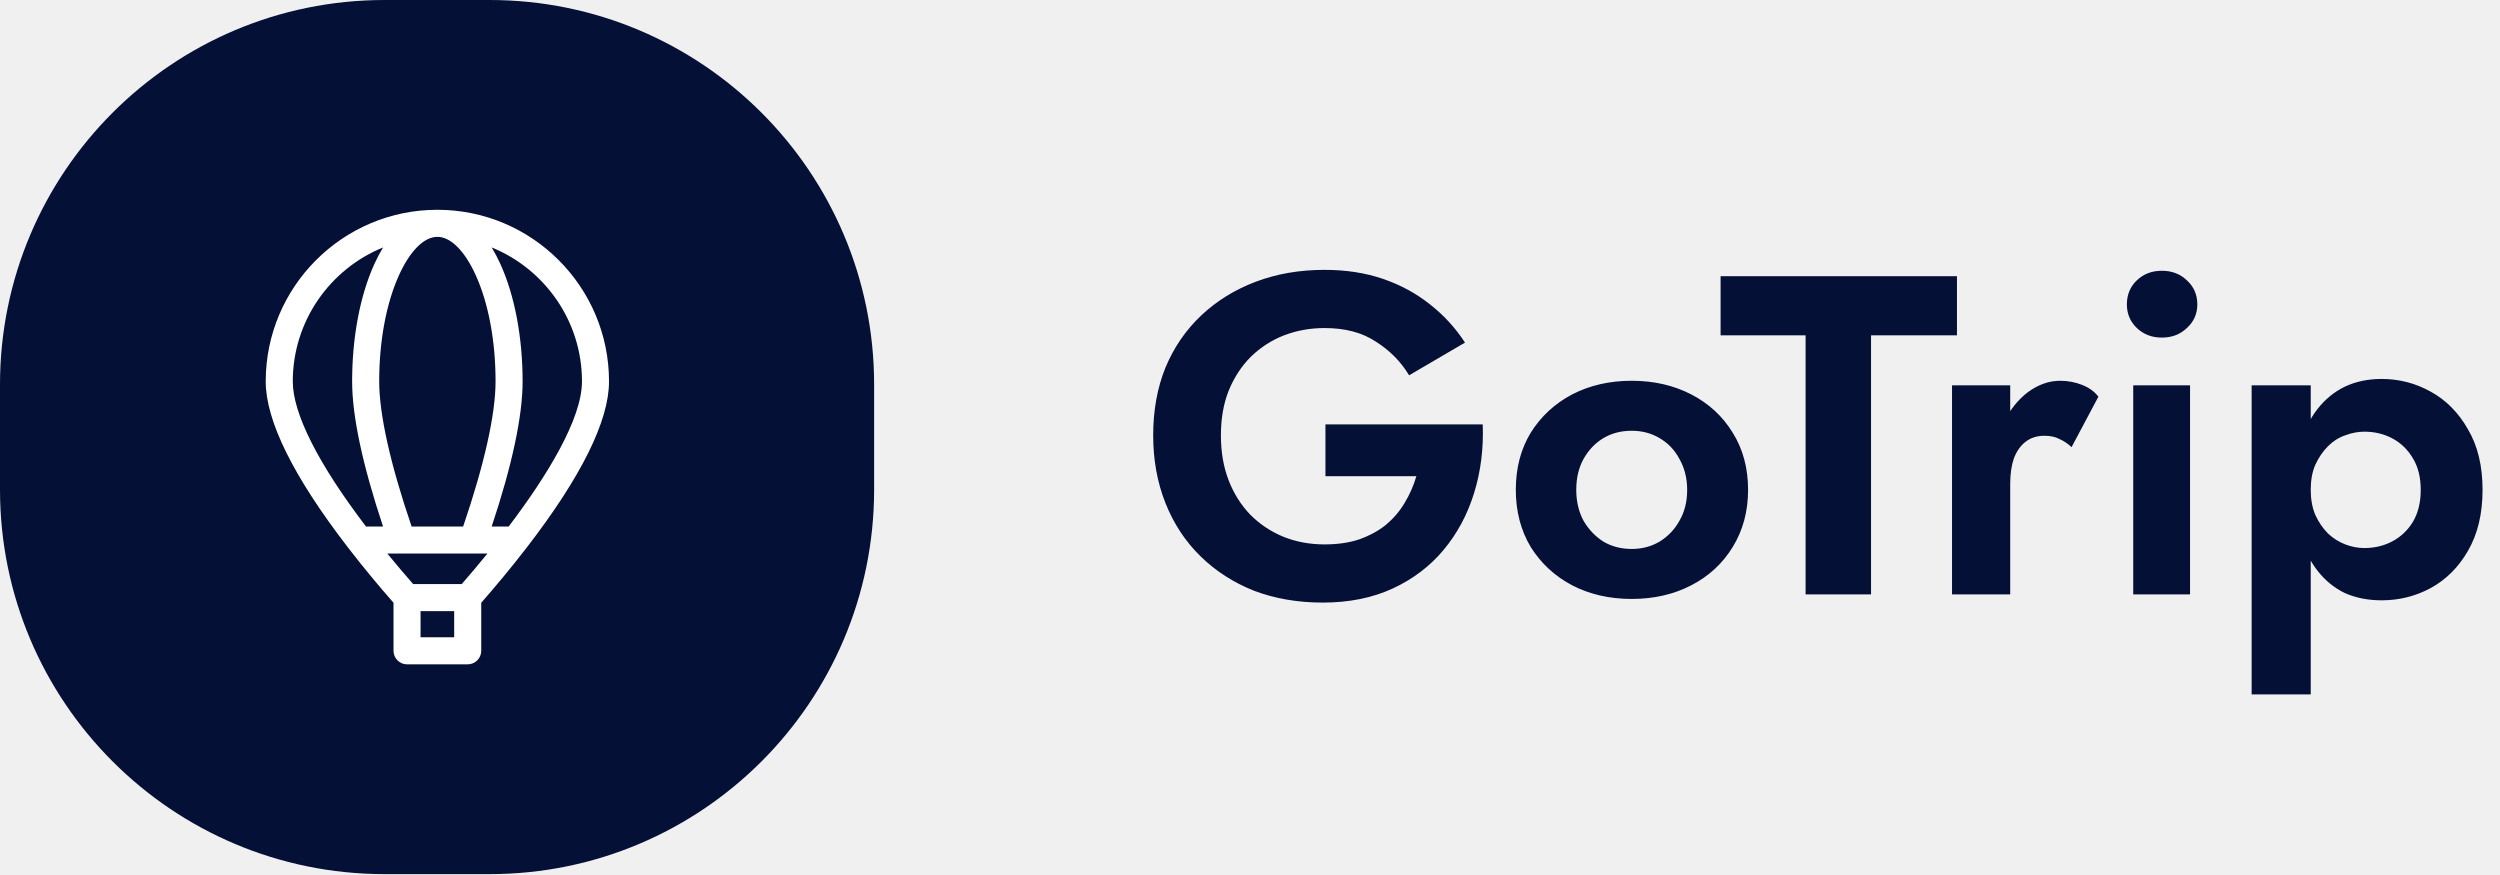
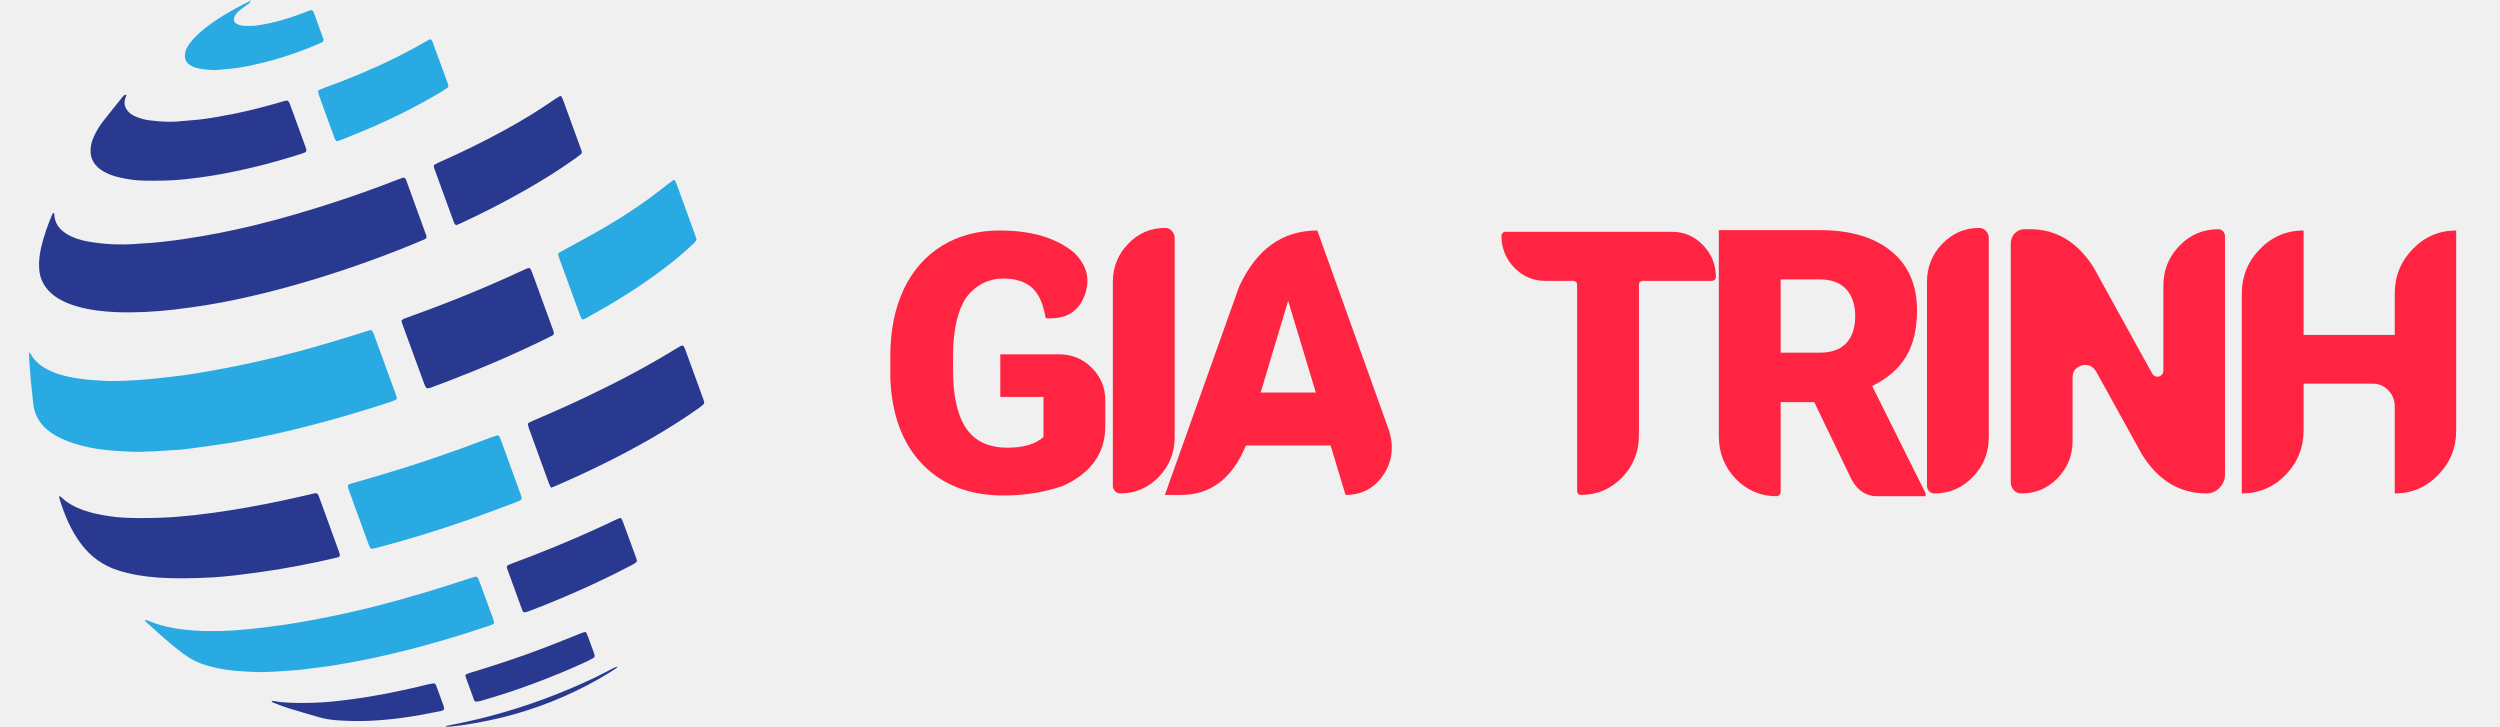
- <svg xmlns="http://www.w3.org/2000/svg" width="143" height="50" viewBox="0 0 143 50" fill="none">
-   <path d="M75.816 27.24H81.016C80.86 27.777 80.635 28.289 80.34 28.774C80.063 29.242 79.707 29.658 79.274 30.022C78.841 30.369 78.329 30.646 77.74 30.854C77.168 31.045 76.509 31.14 75.764 31.14C74.915 31.14 74.126 30.993 73.398 30.698C72.687 30.403 72.063 29.987 71.526 29.45C70.989 28.895 70.573 28.237 70.278 27.474C69.983 26.711 69.836 25.853 69.836 24.9C69.836 23.947 69.983 23.097 70.278 22.352C70.59 21.589 71.015 20.939 71.552 20.402C72.107 19.865 72.739 19.457 73.45 19.18C74.178 18.903 74.949 18.764 75.764 18.764C76.943 18.764 77.922 19.024 78.702 19.544C79.499 20.047 80.132 20.688 80.6 21.468L83.798 19.596C83.243 18.747 82.576 18.019 81.796 17.412C81.016 16.788 80.123 16.303 79.118 15.956C78.113 15.609 76.995 15.436 75.764 15.436C74.343 15.436 73.034 15.661 71.838 16.112C70.642 16.563 69.602 17.204 68.718 18.036C67.834 18.868 67.149 19.865 66.664 21.026C66.196 22.187 65.962 23.479 65.962 24.9C65.962 26.304 66.196 27.595 66.664 28.774C67.132 29.953 67.799 30.967 68.666 31.816C69.533 32.665 70.555 33.324 71.734 33.792C72.93 34.243 74.239 34.468 75.66 34.468C77.168 34.468 78.503 34.199 79.664 33.662C80.825 33.125 81.796 32.388 82.576 31.452C83.356 30.516 83.937 29.433 84.318 28.202C84.699 26.971 84.864 25.663 84.812 24.276H75.816V27.24ZM86.704 28.02C86.704 29.251 86.99 30.343 87.562 31.296C88.151 32.232 88.94 32.96 89.928 33.48C90.933 34 92.068 34.26 93.334 34.26C94.599 34.26 95.734 34 96.74 33.48C97.745 32.96 98.534 32.232 99.106 31.296C99.695 30.343 99.99 29.251 99.99 28.02C99.99 26.772 99.695 25.68 99.106 24.744C98.534 23.808 97.745 23.08 96.74 22.56C95.734 22.04 94.599 21.78 93.334 21.78C92.068 21.78 90.933 22.04 89.928 22.56C88.94 23.08 88.151 23.808 87.562 24.744C86.99 25.68 86.704 26.772 86.704 28.02ZM90.162 28.02C90.162 27.344 90.3 26.755 90.578 26.252C90.872 25.732 91.254 25.333 91.722 25.056C92.19 24.779 92.727 24.64 93.334 24.64C93.923 24.64 94.452 24.779 94.92 25.056C95.405 25.333 95.786 25.732 96.064 26.252C96.358 26.772 96.506 27.361 96.506 28.02C96.506 28.696 96.358 29.285 96.064 29.788C95.786 30.291 95.405 30.689 94.92 30.984C94.452 31.261 93.923 31.4 93.334 31.4C92.727 31.4 92.19 31.261 91.722 30.984C91.254 30.689 90.872 30.291 90.578 29.788C90.3 29.268 90.162 28.679 90.162 28.02ZM98.418 19.18H103.28V34H107.024V19.18H111.938V15.8H98.418V19.18ZM114.984 22.04H111.656V34H114.984V22.04ZM118.494 25.576L120.028 22.69C119.803 22.395 119.491 22.17 119.092 22.014C118.694 21.858 118.278 21.78 117.844 21.78C117.203 21.78 116.588 21.997 115.998 22.43C115.426 22.863 114.958 23.453 114.594 24.198C114.23 24.926 114.048 25.767 114.048 26.72L114.984 27.682C114.984 27.11 115.054 26.625 115.192 26.226C115.348 25.81 115.574 25.489 115.868 25.264C116.163 25.039 116.518 24.926 116.934 24.926C117.281 24.926 117.567 24.987 117.792 25.108C118.035 25.212 118.269 25.368 118.494 25.576ZM121.657 17.412C121.657 17.949 121.848 18.4 122.229 18.764C122.61 19.128 123.087 19.31 123.659 19.31C124.231 19.31 124.708 19.128 125.089 18.764C125.488 18.4 125.687 17.949 125.687 17.412C125.687 16.857 125.488 16.398 125.089 16.034C124.708 15.67 124.231 15.488 123.659 15.488C123.087 15.488 122.61 15.67 122.229 16.034C121.848 16.398 121.657 16.857 121.657 17.412ZM122.021 22.04V34H125.271V22.04H122.021ZM132.174 39.72V22.04H128.794V39.72H132.174ZM142.002 28.02C142.002 26.651 141.724 25.498 141.17 24.562C140.632 23.609 139.922 22.889 139.038 22.404C138.171 21.919 137.235 21.676 136.23 21.676C135.45 21.676 134.748 21.823 134.124 22.118C133.517 22.413 132.997 22.837 132.564 23.392C132.13 23.947 131.801 24.614 131.576 25.394C131.35 26.174 131.238 27.049 131.238 28.02C131.238 28.991 131.35 29.866 131.576 30.646C131.801 31.426 132.13 32.093 132.564 32.648C132.997 33.203 133.517 33.627 134.124 33.922C134.748 34.199 135.45 34.338 136.23 34.338C137.235 34.338 138.171 34.104 139.038 33.636C139.922 33.151 140.632 32.44 141.17 31.504C141.724 30.551 142.002 29.389 142.002 28.02ZM138.466 28.02C138.466 28.731 138.318 29.337 138.024 29.84C137.729 30.325 137.339 30.698 136.854 30.958C136.368 31.218 135.831 31.348 135.242 31.348C134.878 31.348 134.514 31.279 134.15 31.14C133.786 31.001 133.456 30.793 133.162 30.516C132.867 30.221 132.624 29.866 132.434 29.45C132.26 29.034 132.174 28.557 132.174 28.02C132.174 27.465 132.26 26.989 132.434 26.59C132.624 26.174 132.867 25.819 133.162 25.524C133.456 25.229 133.786 25.021 134.15 24.9C134.514 24.761 134.878 24.692 135.242 24.692C135.831 24.692 136.368 24.822 136.854 25.082C137.339 25.342 137.729 25.723 138.024 26.226C138.318 26.711 138.466 27.309 138.466 28.02Z" fill="#051036" />
-   <rect width="50" height="50" rx="22" fill="#051036" />
-   <path d="M34.836 21.818C34.836 16.404 30.432 12 25.018 12C19.604 12 15.199 16.404 15.199 21.818C15.199 24.065 16.775 27.251 19.882 31.289C20.812 32.498 21.736 33.596 22.509 34.477V37.226C22.509 37.654 22.855 38 23.282 38H26.753C27.181 38 27.527 37.654 27.527 37.226V34.477C28.299 33.596 29.223 32.498 30.153 31.289C33.261 27.251 34.836 24.065 34.836 21.818ZM33.289 21.818C33.289 23.969 31.288 27.226 29.097 30.116H28.125C29.299 26.59 29.893 23.801 29.893 21.818C29.893 19.295 29.442 16.91 28.623 15.103C28.467 14.759 28.3 14.443 28.123 14.153C31.149 15.383 33.289 18.356 33.289 21.818ZM25.979 36.452H24.056V34.957H25.979V36.452ZM26.409 33.41H23.633C23.181 32.893 22.678 32.303 22.155 31.664H22.986C22.988 31.664 22.99 31.664 22.992 31.664C22.994 31.664 27.88 31.664 27.88 31.664C27.375 32.285 26.877 32.873 26.409 33.41ZM25.018 13.548C25.781 13.548 26.581 14.348 27.213 15.742C27.944 17.353 28.346 19.511 28.346 21.818C28.346 23.697 27.705 26.56 26.492 30.116H23.544C22.33 26.559 21.69 23.698 21.69 21.818C21.69 19.511 22.092 17.353 22.822 15.742C23.455 14.348 24.255 13.548 25.018 13.548ZM16.747 21.818C16.747 18.356 18.886 15.383 21.913 14.153C21.736 14.443 21.569 14.759 21.413 15.103C20.593 16.91 20.142 19.295 20.142 21.818C20.142 23.802 20.737 26.59 21.91 30.116H20.934C18.194 26.516 16.747 23.65 16.747 21.818Z" fill="white" />
+ <svg xmlns="http://www.w3.org/2000/svg" width="172" height="50" viewBox="0 0 172 50" fill="none">
+   <path d="M3.712 14.643C3.724 14.679 3.732 14.696 3.732 14.712C3.747 15.366 4.097 15.806 4.636 16.124C5.071 16.38 5.548 16.525 6.038 16.613C7.146 16.811 8.262 16.865 9.385 16.78C9.491 16.772 9.598 16.759 9.704 16.755C10.717 16.712 11.721 16.581 12.725 16.434C14.344 16.199 15.945 15.877 17.534 15.491C19.503 15.012 21.443 14.432 23.367 13.797C24.717 13.351 26.053 12.866 27.377 12.349C27.493 12.305 27.611 12.264 27.728 12.227C27.794 12.206 27.869 12.246 27.902 12.313C27.918 12.345 27.939 12.374 27.951 12.408C28.407 13.66 28.861 14.913 29.315 16.166C29.328 16.199 29.335 16.234 29.344 16.267C29.36 16.323 29.315 16.418 29.255 16.444C29.126 16.503 28.995 16.558 28.864 16.613C27.734 17.089 26.591 17.531 25.438 17.948C23.063 18.805 20.655 19.556 18.205 20.159C16.91 20.478 15.609 20.761 14.293 20.975C13.505 21.104 12.713 21.216 11.919 21.306C10.628 21.451 9.333 21.524 8.033 21.476C7.091 21.439 6.155 21.332 5.245 21.065C4.869 20.954 4.505 20.812 4.161 20.623C3.848 20.45 3.561 20.241 3.321 19.974C2.955 19.562 2.739 19.087 2.698 18.534C2.661 18.015 2.716 17.505 2.836 17C3.021 16.22 3.286 15.467 3.604 14.732C3.621 14.694 3.672 14.673 3.714 14.64L3.712 14.643Z" fill="#2A3990" />
+   <path d="M2 24.219C2.077 24.315 2.116 24.351 2.141 24.396C2.412 24.882 2.832 25.203 3.317 25.447C3.747 25.663 4.204 25.81 4.675 25.911C5.214 26.026 5.758 26.106 6.31 26.145C6.878 26.185 7.445 26.228 8.015 26.213C8.886 26.189 9.757 26.145 10.623 26.051C10.977 26.014 11.33 25.973 11.684 25.934C12.851 25.808 14.006 25.61 15.16 25.395C16.453 25.154 17.739 24.88 19.017 24.567C20.675 24.162 22.314 23.688 23.945 23.188C24.438 23.038 24.927 22.877 25.419 22.724C25.515 22.693 25.6 22.732 25.641 22.819C25.67 22.883 25.703 22.947 25.727 23.014C26.227 24.382 26.726 25.752 27.224 27.121C27.254 27.205 27.281 27.29 27.3 27.376C27.313 27.433 27.277 27.482 27.228 27.505C27.098 27.562 26.967 27.616 26.832 27.661C25.397 28.13 23.952 28.572 22.495 28.97C20.934 29.398 19.364 29.779 17.78 30.103C16.892 30.284 16.002 30.454 15.103 30.58C14.434 30.673 13.767 30.772 13.097 30.86C12.744 30.906 12.39 30.945 12.035 30.964C10.987 31.021 9.941 31.122 8.89 31.072C7.966 31.028 7.044 30.973 6.135 30.78C5.384 30.623 4.654 30.408 3.973 30.045C3.705 29.901 3.452 29.739 3.221 29.542C2.667 29.068 2.359 28.467 2.286 27.744C2.23 27.197 2.169 26.648 2.111 26.1C2.1 25.994 2.096 25.887 2.088 25.781C2.06 25.409 2.029 25.037 2.004 24.663C1.996 24.54 2.004 24.416 2.004 24.219H2Z" fill="#29AAE2" />
+   <path d="M4.07 34.133C4.119 34.152 4.159 34.156 4.182 34.177C4.621 34.612 5.153 34.889 5.727 35.096C6.298 35.3 6.89 35.417 7.488 35.509C8.211 35.621 8.94 35.643 9.669 35.643C10.54 35.643 11.409 35.621 12.28 35.547C13.875 35.412 15.457 35.186 17.033 34.907C18.537 34.641 20.031 34.319 21.519 33.971C21.587 33.954 21.658 33.932 21.728 33.933C21.776 33.935 21.838 33.963 21.863 34C21.912 34.073 21.944 34.159 21.973 34.241C22.422 35.477 22.871 36.713 23.318 37.949C23.342 38.016 23.361 38.084 23.379 38.152C23.396 38.215 23.349 38.314 23.293 38.328C23.103 38.377 22.914 38.424 22.724 38.467C21.529 38.74 20.325 38.97 19.117 39.177C18.522 39.278 17.922 39.353 17.324 39.436C16.884 39.496 16.443 39.556 16.002 39.603C15.542 39.652 15.082 39.699 14.621 39.724C13.36 39.79 12.096 39.823 10.835 39.734C9.913 39.668 9.001 39.521 8.115 39.239C7.079 38.909 6.249 38.303 5.595 37.445C5.237 36.975 4.945 36.468 4.702 35.933C4.458 35.399 4.25 34.852 4.088 34.286C4.076 34.24 4.08 34.19 4.074 34.133H4.07Z" fill="#2A3990" />
+   <path d="M9.924 42.699C9.99 42.664 10.059 42.656 10.129 42.681C10.246 42.723 10.362 42.77 10.477 42.815C11.162 43.081 11.875 43.22 12.601 43.311C13.504 43.423 14.411 43.435 15.318 43.407C16.047 43.384 16.774 43.327 17.498 43.244C17.834 43.205 18.169 43.163 18.504 43.125C19.652 42.993 20.791 42.791 21.925 42.574C23.182 42.332 24.433 42.063 25.673 41.75C27.862 41.196 30.025 40.548 32.167 39.837C32.336 39.781 32.506 39.73 32.676 39.681C32.768 39.654 32.856 39.702 32.894 39.788C32.93 39.869 32.966 39.951 32.997 40.033C33.302 40.868 33.607 41.703 33.911 42.539C33.941 42.622 33.962 42.709 33.984 42.795C34.001 42.859 33.957 42.932 33.886 42.961C33.82 42.989 33.756 43.019 33.688 43.042C31.614 43.738 29.52 44.362 27.394 44.878C26.306 45.141 25.212 45.38 24.11 45.58C23.306 45.727 22.499 45.865 21.685 45.952C21.209 46.004 20.734 46.086 20.256 46.117C19.334 46.175 18.41 46.273 17.485 46.23C16.597 46.189 15.708 46.147 14.837 45.943C14.49 45.862 14.149 45.77 13.814 45.644C13.395 45.486 13.012 45.27 12.65 45.005C12.032 44.551 11.453 44.052 10.883 43.542C10.565 43.258 10.249 42.971 9.931 42.685L9.923 42.699H9.924Z" fill="#29AAE2" />
+   <path d="M8.713 6.514C8.677 6.614 8.632 6.712 8.604 6.813C8.503 7.176 8.618 7.477 8.88 7.732C9.036 7.884 9.227 7.98 9.426 8.058C9.708 8.169 10.003 8.244 10.303 8.281C11.009 8.366 11.716 8.42 12.429 8.339C12.887 8.288 13.349 8.272 13.809 8.215C14.603 8.115 15.387 7.974 16.17 7.814C17.232 7.597 18.28 7.326 19.319 7.021C19.421 6.99 19.523 6.958 19.626 6.931C19.771 6.892 19.849 6.936 19.914 7.088C19.928 7.12 19.943 7.152 19.956 7.186C20.314 8.169 20.674 9.153 21.03 10.138C21.054 10.205 21.079 10.276 21.079 10.344C21.079 10.389 21.047 10.457 21.009 10.475C20.898 10.528 20.778 10.566 20.66 10.603C18.9 11.166 17.112 11.625 15.295 11.963C14.423 12.126 13.544 12.246 12.66 12.339C11.738 12.436 10.817 12.443 9.893 12.427C9.322 12.418 8.762 12.332 8.206 12.206C7.876 12.13 7.557 12.02 7.256 11.867C7.033 11.754 6.825 11.616 6.652 11.434C6.386 11.152 6.24 10.822 6.23 10.428C6.22 10.043 6.318 9.689 6.48 9.348C6.647 8.994 6.849 8.658 7.09 8.349C7.539 7.775 7.997 7.209 8.454 6.642C8.487 6.602 8.525 6.557 8.571 6.536C8.614 6.517 8.671 6.528 8.721 6.526L8.716 6.515L8.713 6.514Z" fill="#2A3990" />
+   <path d="M37.908 33.554C37.845 33.421 37.792 33.329 37.756 33.231C37.299 31.98 36.843 30.727 36.391 29.475C36.36 29.391 36.342 29.305 36.322 29.218C36.31 29.16 36.336 29.108 36.385 29.083C36.511 29.018 36.639 28.956 36.768 28.901C38.045 28.361 39.31 27.794 40.56 27.197C42.613 26.214 44.623 25.151 46.563 23.959C47.005 23.687 47.015 23.688 47.185 24.158C47.574 25.227 47.964 26.294 48.352 27.363C48.389 27.463 48.428 27.563 48.449 27.666C48.457 27.711 48.44 27.782 48.408 27.811C48.29 27.917 48.163 28.016 48.032 28.108C46.987 28.848 45.903 29.528 44.794 30.167C42.697 31.375 40.526 32.433 38.308 33.397C38.195 33.446 38.079 33.489 37.909 33.557L37.908 33.554Z" fill="#2A3990" />
+   <path d="M25.59 37.765C25.537 37.739 25.491 37.732 25.477 37.707C25.432 37.63 25.395 37.549 25.365 37.465C24.908 36.214 24.451 34.962 23.997 33.709C23.973 33.642 23.957 33.572 23.938 33.504C23.915 33.414 23.965 33.327 24.06 33.299C24.674 33.121 25.289 32.944 25.903 32.764C28.548 31.988 31.155 31.101 33.727 30.114C33.876 30.057 34.028 30.01 34.179 29.961C34.238 29.942 34.34 29.988 34.363 30.039C34.4 30.12 34.439 30.201 34.468 30.284C34.918 31.52 35.367 32.756 35.814 33.993C35.844 34.077 35.865 34.163 35.886 34.248C35.902 34.308 35.856 34.396 35.794 34.424C35.698 34.468 35.602 34.514 35.502 34.552C34.486 34.93 33.474 35.32 32.452 35.681C30.339 36.428 28.199 37.084 26.035 37.661C25.882 37.701 25.726 37.733 25.59 37.765Z" fill="#29AAE2" />
+   <path d="M27.626 22.044C27.739 21.924 27.88 21.895 28.012 21.848C29.299 21.385 30.577 20.901 31.845 20.389C33.195 19.843 34.531 19.263 35.854 18.651C35.918 18.622 35.982 18.59 36.046 18.561C36.454 18.374 36.469 18.36 36.638 18.824C37.019 19.876 37.404 20.927 37.788 21.977C37.88 22.228 37.97 22.477 38.059 22.728C38.077 22.778 38.091 22.83 38.105 22.88C38.121 22.939 38.084 23.039 38.031 23.067C37.874 23.149 37.717 23.231 37.558 23.309C35.386 24.371 33.169 25.325 30.912 26.191C30.481 26.356 30.048 26.518 29.616 26.678C29.55 26.702 29.478 26.712 29.408 26.716C29.377 26.717 29.33 26.699 29.317 26.675C29.265 26.584 29.216 26.49 29.18 26.391C28.86 25.525 28.546 24.657 28.229 23.79C28.059 23.323 27.884 22.858 27.718 22.39C27.677 22.275 27.625 22.16 27.627 22.041L27.626 22.044Z" fill="#2A3990" />
+   <path d="M47.924 16.494C47.836 16.678 47.688 16.783 47.559 16.904C46.922 17.499 46.246 18.049 45.549 18.572C43.897 19.812 42.139 20.886 40.333 21.885C40.272 21.92 40.205 21.945 40.139 21.973C40.099 21.991 40.022 21.959 40.004 21.916C39.962 21.818 39.918 21.721 39.881 21.622C39.419 20.354 38.956 19.086 38.495 17.817C38.464 17.733 38.438 17.648 38.411 17.563C38.389 17.492 38.414 17.413 38.474 17.378C38.598 17.307 38.722 17.238 38.847 17.17C39.55 16.787 40.256 16.412 40.951 16.019C42.205 15.31 43.426 14.548 44.594 13.704C45.083 13.35 45.555 12.971 46.036 12.604C46.135 12.529 46.234 12.454 46.337 12.385C46.355 12.374 46.41 12.391 46.426 12.412C46.468 12.469 46.505 12.53 46.529 12.597C46.979 13.832 47.426 15.068 47.873 16.303C47.897 16.369 47.91 16.439 47.925 16.492L47.924 16.494Z" fill="#29AAE2" />
+   <path d="M31.387 15.493C31.282 15.434 31.248 15.353 31.218 15.268C30.988 14.634 30.755 14 30.524 13.365C30.317 12.798 30.111 12.229 29.906 11.661C29.883 11.594 29.852 11.527 29.848 11.457C29.845 11.412 29.872 11.34 29.906 11.321C30.061 11.235 30.223 11.159 30.384 11.088C31.815 10.453 33.22 9.767 34.594 9.019C35.843 8.338 37.061 7.605 38.229 6.788C38.315 6.727 38.407 6.671 38.501 6.62C38.527 6.606 38.569 6.617 38.617 6.617C38.659 6.708 38.712 6.801 38.748 6.9C39.162 8.035 39.575 9.171 39.987 10.307C40 10.34 40.012 10.373 40.021 10.407C40.039 10.481 40.028 10.555 39.971 10.602C39.848 10.704 39.72 10.801 39.59 10.895C38.489 11.68 37.343 12.394 36.168 13.064C34.716 13.893 33.228 14.651 31.712 15.357C31.602 15.409 31.486 15.451 31.389 15.491L31.387 15.493Z" fill="#2A3990" />
+   <path d="M23.198 9.721C23.086 9.673 23.049 9.592 23.018 9.51C22.919 9.243 22.823 8.976 22.727 8.71C22.479 8.026 22.228 7.343 21.981 6.659C21.94 6.543 21.908 6.423 21.88 6.302C21.874 6.276 21.899 6.226 21.923 6.213C22.033 6.157 22.144 6.104 22.26 6.062C23.078 5.767 23.889 5.454 24.692 5.118C26.266 4.46 27.801 3.723 29.276 2.863C29.367 2.81 29.464 2.763 29.558 2.716C29.604 2.692 29.671 2.716 29.696 2.757C29.713 2.788 29.738 2.816 29.749 2.849C30.109 3.833 30.468 4.815 30.828 5.799C30.833 5.816 30.836 5.834 30.84 5.851C30.86 5.923 30.84 6.004 30.782 6.043C30.634 6.142 30.488 6.241 30.336 6.331C28.872 7.208 27.353 7.981 25.791 8.668C25.076 8.983 24.349 9.269 23.627 9.564C23.481 9.624 23.329 9.674 23.196 9.721H23.198Z" fill="#29AAE2" />
+   <path d="M43.818 38.591C43.796 38.635 43.789 38.678 43.764 38.694C43.662 38.764 43.557 38.832 43.447 38.889C42.564 39.351 41.672 39.79 40.768 40.208C39.347 40.864 37.907 41.473 36.444 42.029C36.329 42.073 36.209 42.107 36.089 42.136C36.064 42.142 36.025 42.112 36 42.09C35.975 42.066 35.953 42.036 35.941 42.004C35.588 41.035 35.235 40.067 34.883 39.099C34.877 39.082 34.876 39.064 34.87 39.047C34.855 38.993 34.904 38.898 34.963 38.873C35.046 38.838 35.128 38.803 35.21 38.772C37.662 37.864 40.071 36.857 42.43 35.728C42.494 35.697 42.561 35.672 42.627 35.647C42.67 35.63 42.747 35.658 42.766 35.699C42.797 35.763 42.829 35.825 42.854 35.892C43.155 36.709 43.454 37.527 43.753 38.345C43.783 38.427 43.799 38.516 43.818 38.591Z" fill="#2A3990" />
+   <path d="M17.232 0.001C17.23 0.092 17.215 0.173 17.131 0.233C16.929 0.376 16.729 0.523 16.532 0.674C16.391 0.783 16.267 0.913 16.177 1.067C16.142 1.127 16.118 1.195 16.099 1.264C16.061 1.4 16.135 1.563 16.258 1.629C16.416 1.714 16.584 1.77 16.765 1.777C17.12 1.79 17.473 1.789 17.827 1.732C18.865 1.566 19.868 1.274 20.847 0.899C20.98 0.849 21.109 0.789 21.242 0.738C21.445 0.662 21.53 0.695 21.607 0.906C21.827 1.505 22.04 2.107 22.256 2.707C22.277 2.767 22.238 2.866 22.186 2.891C22.09 2.939 21.995 2.985 21.898 3.026C20.264 3.731 18.573 4.258 16.823 4.592C16.23 4.705 15.628 4.755 15.027 4.808C14.582 4.847 14.141 4.788 13.702 4.716C13.474 4.679 13.256 4.595 13.061 4.468C12.837 4.322 12.719 4.117 12.723 3.844C12.726 3.645 12.762 3.457 12.861 3.283C12.975 3.081 13.111 2.895 13.265 2.723C13.549 2.402 13.871 2.125 14.208 1.863C14.997 1.251 15.856 0.754 16.742 0.3C16.869 0.235 16.999 0.177 17.122 0.109C17.165 0.085 17.194 0.036 17.232 0V0.001Z" fill="#29AAE2" />
+   <path d="M40.911 45.143C40.886 45.193 40.877 45.238 40.852 45.252C40.714 45.331 40.576 45.41 40.433 45.479C39.273 46.018 38.095 46.51 36.899 46.958C35.637 47.432 34.358 47.858 33.059 48.225C32.959 48.253 32.853 48.265 32.748 48.276C32.719 48.279 32.686 48.25 32.658 48.23C32.644 48.222 32.632 48.205 32.626 48.19C32.425 47.641 32.225 47.091 32.025 46.54C32.002 46.474 32.042 46.397 32.113 46.37C32.195 46.34 32.279 46.309 32.364 46.284C34.147 45.743 35.916 45.16 37.654 44.489C38.415 44.195 39.17 43.886 39.928 43.584C40.027 43.545 40.126 43.508 40.229 43.481C40.256 43.474 40.302 43.495 40.321 43.518C40.355 43.557 40.381 43.606 40.399 43.655C40.56 44.087 40.72 44.52 40.876 44.953C40.9 45.019 40.902 45.09 40.912 45.143H40.911Z" fill="#2A3990" />
+   <path d="M18.68 48.261C18.746 48.203 18.815 48.226 18.877 48.237C19.597 48.37 20.326 48.361 21.053 48.363C21.248 48.363 21.443 48.35 21.638 48.346C22.403 48.329 23.16 48.24 23.918 48.145C25.804 47.908 27.662 47.525 29.506 47.072C29.61 47.047 29.715 47.033 29.821 47.017C29.883 47.007 29.963 47.06 29.99 47.12C29.997 47.137 30.004 47.152 30.009 47.169C30.181 47.635 30.354 48.101 30.522 48.568C30.54 48.616 30.544 48.671 30.555 48.724C30.568 48.781 30.51 48.866 30.445 48.885C30.412 48.895 30.377 48.906 30.344 48.914C29.492 49.092 28.64 49.255 27.777 49.373C26.95 49.487 26.12 49.567 25.286 49.597C24.592 49.622 23.901 49.604 23.21 49.557C22.785 49.528 22.363 49.464 21.952 49.345C21.254 49.143 20.553 48.944 19.859 48.729C19.504 48.619 19.158 48.478 18.81 48.347C18.762 48.329 18.725 48.292 18.679 48.26L18.68 48.261Z" fill="#2A3990" />
+   <path d="M42.488 45.834C42.463 45.877 42.448 45.934 42.41 45.962C42.266 46.065 42.117 46.164 41.967 46.256C39.912 47.521 37.72 48.476 35.4 49.136C34.288 49.452 33.158 49.684 32.017 49.862C31.719 49.908 31.418 49.943 31.118 49.976C30.978 49.992 30.835 49.992 30.684 50C30.684 49.923 30.736 49.933 30.771 49.926C34.301 49.27 37.682 48.158 40.923 46.617C41.34 46.419 41.745 46.195 42.158 45.989C42.268 45.933 42.385 45.892 42.501 45.846L42.488 45.835V45.834Z" fill="#2A3990" />
+   <path d="M76.044 29.328C76.044 31.165 75.083 32.527 73.162 33.416C71.901 33.865 70.522 34.089 69.023 34.089C66.713 34.089 64.864 33.378 63.476 31.956C62.096 30.534 61.355 28.558 61.254 26.027V24.491C61.254 22.748 61.559 21.224 62.168 19.921C62.786 18.617 63.666 17.615 64.809 16.912C65.951 16.21 67.276 15.858 68.782 15.858C70.974 15.858 72.68 16.366 73.898 17.382C74.779 18.237 75.024 19.206 74.635 20.289C74.245 21.364 73.458 21.901 72.273 21.901H72.045C72.011 21.901 71.981 21.893 71.956 21.876C71.931 21.851 71.918 21.817 71.918 21.774C71.757 20.852 71.448 20.188 70.991 19.781C70.644 19.485 70.204 19.295 69.671 19.21C68.342 19.015 67.28 19.43 66.484 20.454C65.883 21.368 65.579 22.689 65.57 24.415V25.481C65.57 27.25 65.871 28.579 66.472 29.468C67.073 30.356 68.02 30.801 69.315 30.801C70.424 30.801 71.249 30.555 71.791 30.064V27.31H68.82V24.377H72.87C73.75 24.377 74.499 24.686 75.117 25.304C75.735 25.922 76.044 26.671 76.044 27.551V29.328ZM77.072 33.949C76.937 33.949 76.818 33.898 76.717 33.797C76.615 33.695 76.564 33.573 76.564 33.429V19.4C76.564 18.376 76.916 17.5 77.618 16.773C78.321 16.045 79.167 15.681 80.157 15.681C80.335 15.681 80.487 15.748 80.614 15.884C80.75 16.019 80.817 16.18 80.817 16.366V30.077C80.817 31.152 80.449 32.066 79.713 32.819C78.985 33.573 78.105 33.949 77.072 33.949ZM91.545 30.648H85.718C84.787 32.917 83.297 34.051 81.249 34.051H80.144L85.248 19.73C86.433 17.149 88.227 15.858 90.631 15.858L95.569 29.633C95.916 30.759 95.781 31.778 95.163 32.692C94.545 33.598 93.682 34.051 92.573 34.051L91.545 30.648ZM86.733 27.005H90.529L88.625 20.695L86.733 27.005ZM117.799 19.324H113.013C112.945 19.324 112.886 19.35 112.835 19.4C112.784 19.451 112.759 19.515 112.759 19.591V29.95C112.759 31.084 112.369 32.053 111.591 32.857C110.812 33.653 109.868 34.051 108.76 34.051C108.692 34.051 108.633 34.025 108.582 33.975C108.531 33.924 108.506 33.86 108.506 33.784V19.591C108.506 19.515 108.48 19.451 108.43 19.4C108.379 19.35 108.315 19.324 108.239 19.324H106.322C105.493 19.324 104.782 19.024 104.189 18.423C103.597 17.814 103.301 17.077 103.301 16.214C103.301 16.146 103.326 16.087 103.377 16.036C103.428 15.977 103.487 15.947 103.555 15.947H115.031C115.869 15.947 116.58 16.252 117.164 16.861C117.757 17.471 118.053 18.203 118.053 19.058C118.053 19.134 118.027 19.197 117.977 19.248C117.926 19.299 117.867 19.324 117.799 19.324ZM124.819 27.665H122.509V33.835C122.509 33.92 122.479 33.992 122.42 34.051C122.369 34.11 122.306 34.14 122.229 34.14C121.129 34.14 120.19 33.738 119.411 32.934C118.641 32.13 118.256 31.156 118.256 30.014V15.833H125.2C127.299 15.833 128.937 16.315 130.113 17.28C131.298 18.245 131.891 19.604 131.891 21.355C131.891 22.634 131.641 23.691 131.142 24.529C130.642 25.359 129.864 26.036 128.806 26.561L132.487 33.949V34.14H129.136C128.399 34.14 127.82 33.763 127.396 33.01L124.819 27.665ZM122.509 24.263H125.2C126.013 24.263 126.622 24.043 127.028 23.602C127.435 23.162 127.638 22.549 127.638 21.762C127.638 20.975 127.435 20.357 127.028 19.908C126.614 19.451 126.004 19.223 125.2 19.223H122.509V24.263ZM133.084 33.949C132.949 33.949 132.83 33.898 132.729 33.797C132.627 33.695 132.576 33.573 132.576 33.429V19.4C132.576 18.376 132.927 17.5 133.63 16.773C134.332 16.045 135.179 15.681 136.169 15.681C136.347 15.681 136.499 15.748 136.626 15.884C136.761 16.019 136.829 16.18 136.829 16.366V30.077C136.829 31.152 136.461 32.066 135.725 32.819C134.997 33.573 134.117 33.949 133.084 33.949ZM151.81 33.949C149.981 33.949 148.509 33.069 147.392 31.309L144.205 25.545C144.044 25.291 143.837 25.147 143.583 25.113C143.338 25.079 143.109 25.143 142.897 25.304C142.694 25.456 142.593 25.685 142.593 25.989V30.344C142.593 31.334 142.25 32.185 141.564 32.895C140.879 33.598 140.054 33.949 139.089 33.949C138.877 33.949 138.7 33.877 138.556 33.733C138.412 33.581 138.34 33.395 138.34 33.175V16.747C138.34 16.485 138.429 16.256 138.606 16.061C138.793 15.867 139.017 15.77 139.279 15.77H139.66C141.471 15.77 142.931 16.645 144.04 18.398L148.077 25.71C148.153 25.828 148.251 25.896 148.369 25.913C148.488 25.93 148.593 25.9 148.687 25.824C148.788 25.748 148.839 25.638 148.839 25.494V19.667C148.839 18.592 149.207 17.674 149.943 16.912C150.68 16.15 151.573 15.77 152.622 15.77C152.749 15.77 152.855 15.816 152.939 15.909C153.033 16.002 153.079 16.116 153.079 16.252V32.642C153.079 32.997 152.952 33.306 152.698 33.568C152.453 33.822 152.157 33.949 151.81 33.949ZM164.759 33.949V27.957C164.759 27.525 164.611 27.157 164.314 26.852C164.018 26.548 163.663 26.395 163.248 26.395H158.487V29.595C158.487 30.797 158.073 31.825 157.243 32.68C156.414 33.526 155.411 33.949 154.234 33.949V20.226C154.234 19.024 154.649 17.995 155.479 17.141C156.308 16.286 157.311 15.858 158.487 15.858V23.044H164.759V20.2C164.759 19.007 165.169 17.987 165.99 17.141C166.82 16.286 167.818 15.858 168.986 15.858V29.62C168.986 30.814 168.572 31.833 167.742 32.68C166.921 33.526 165.927 33.949 164.759 33.949Z" fill="#FF2441" />
</svg>
